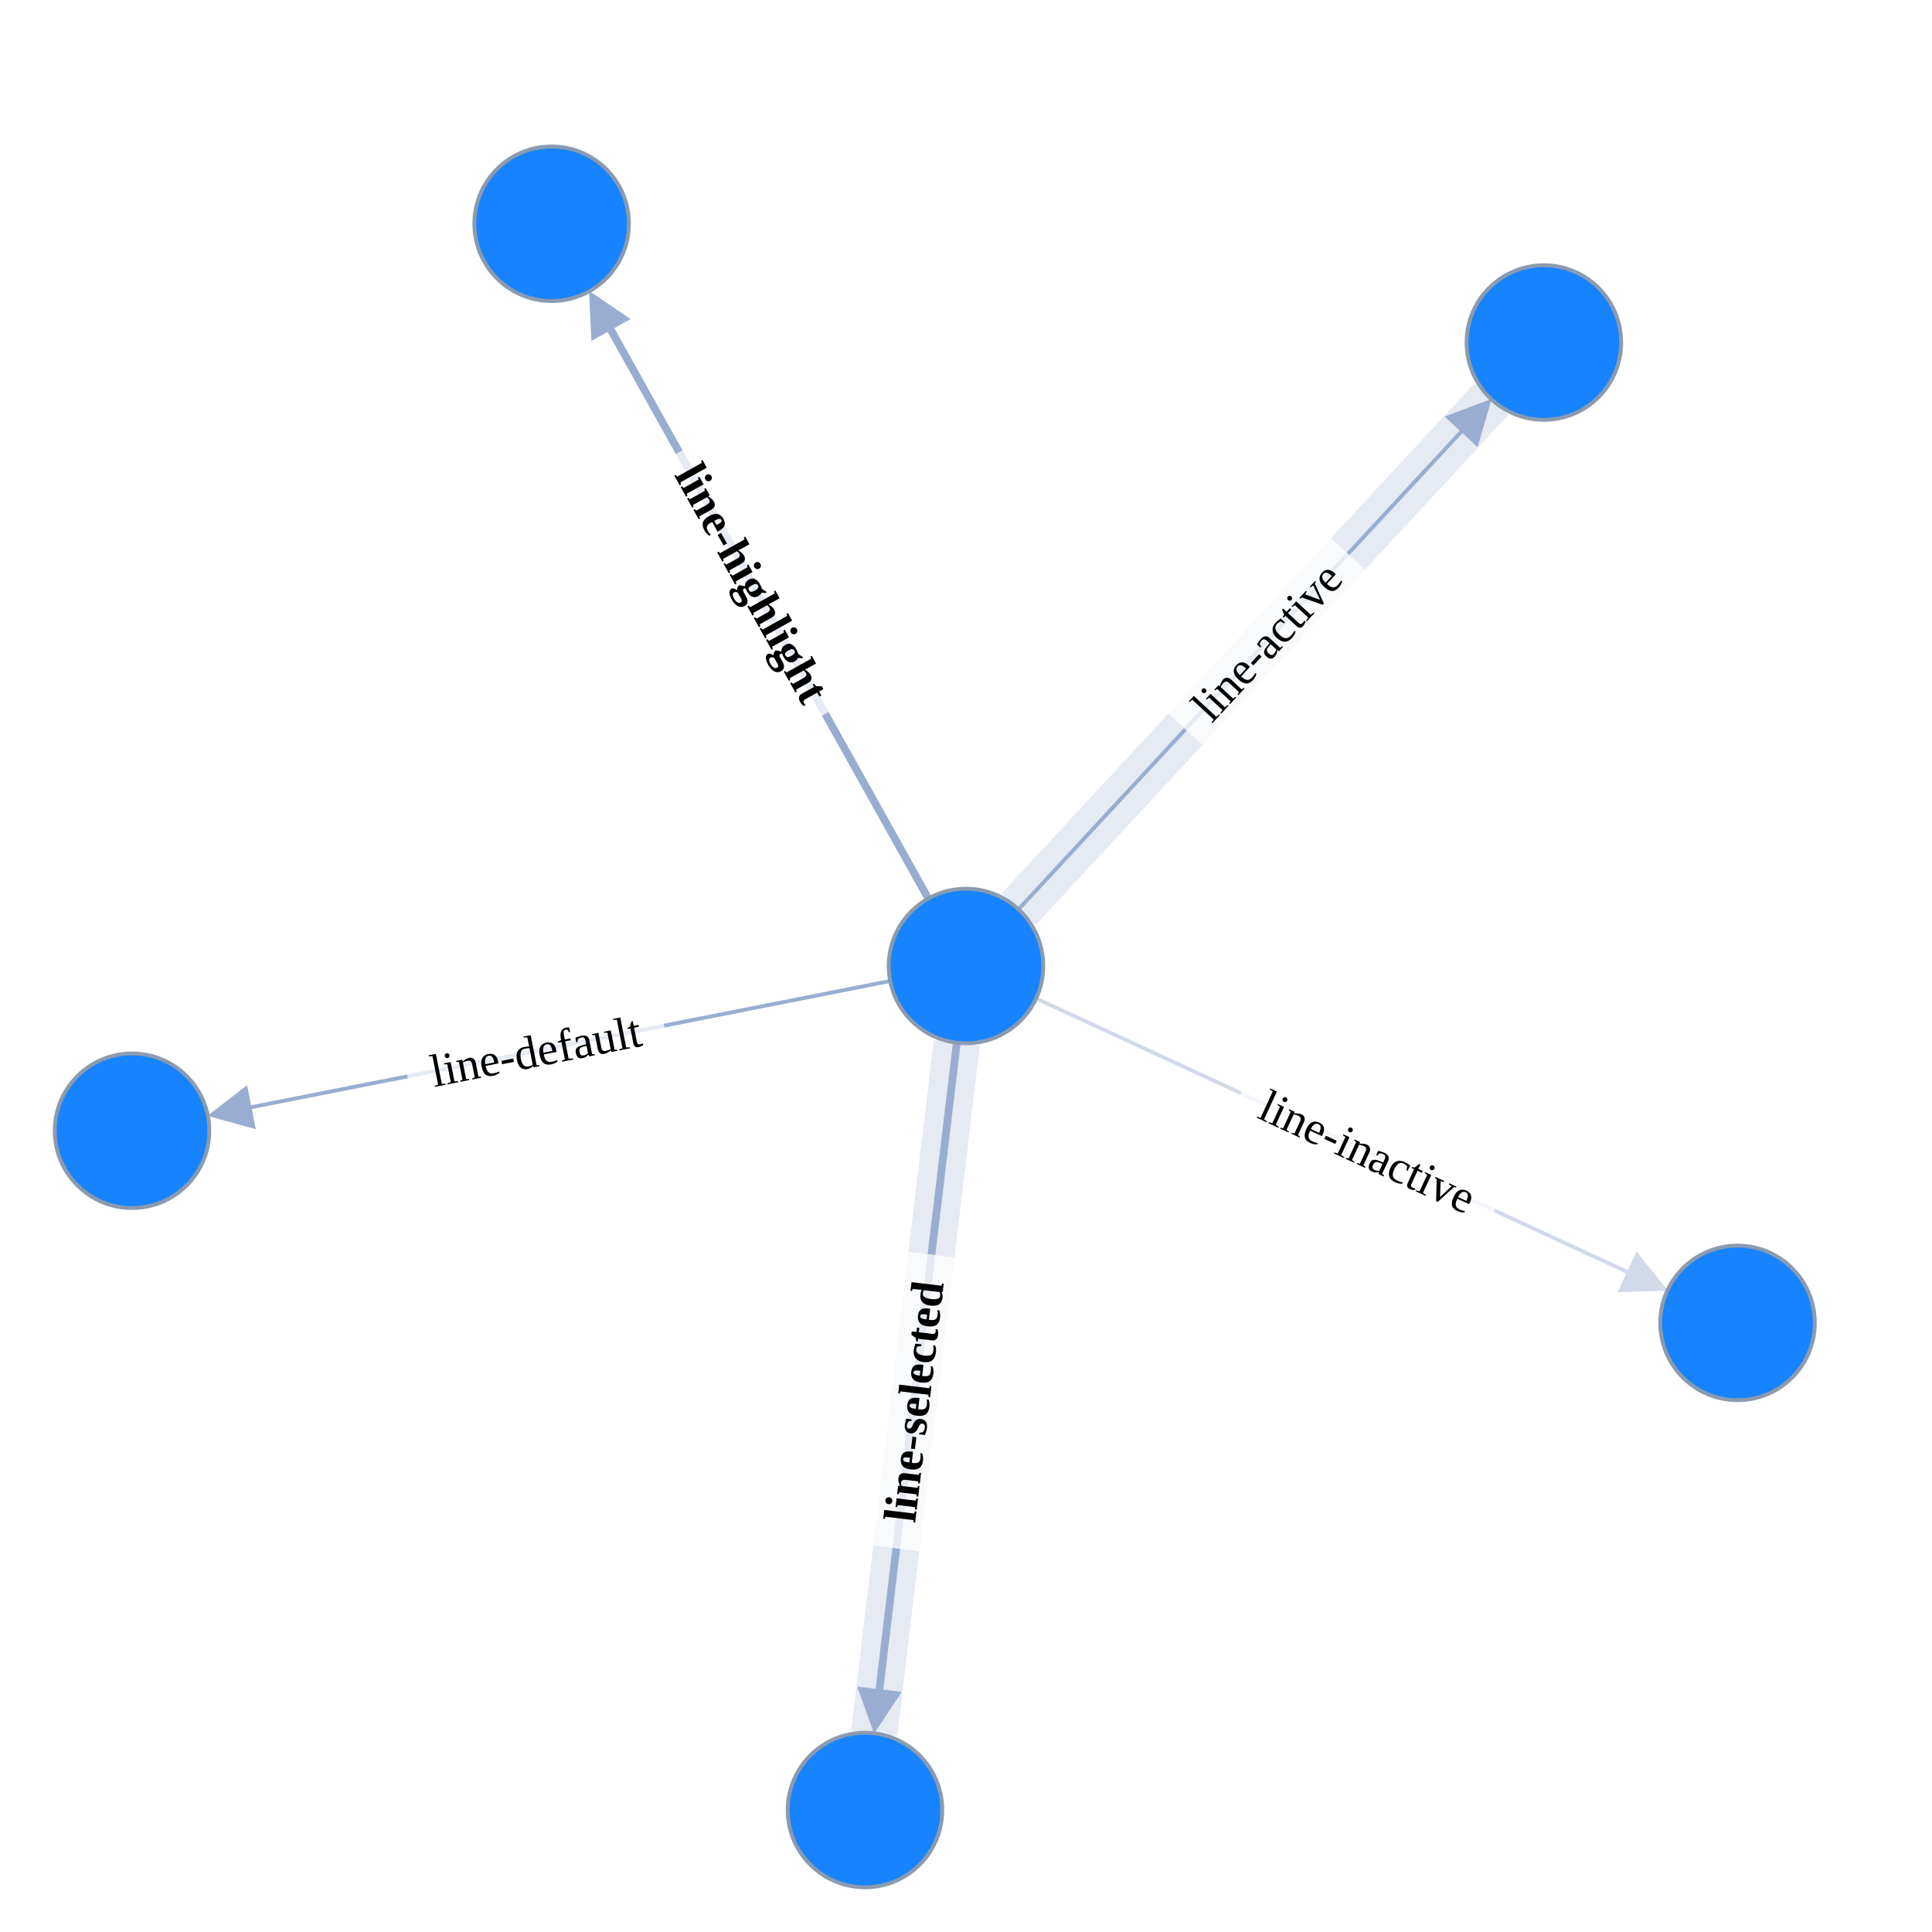
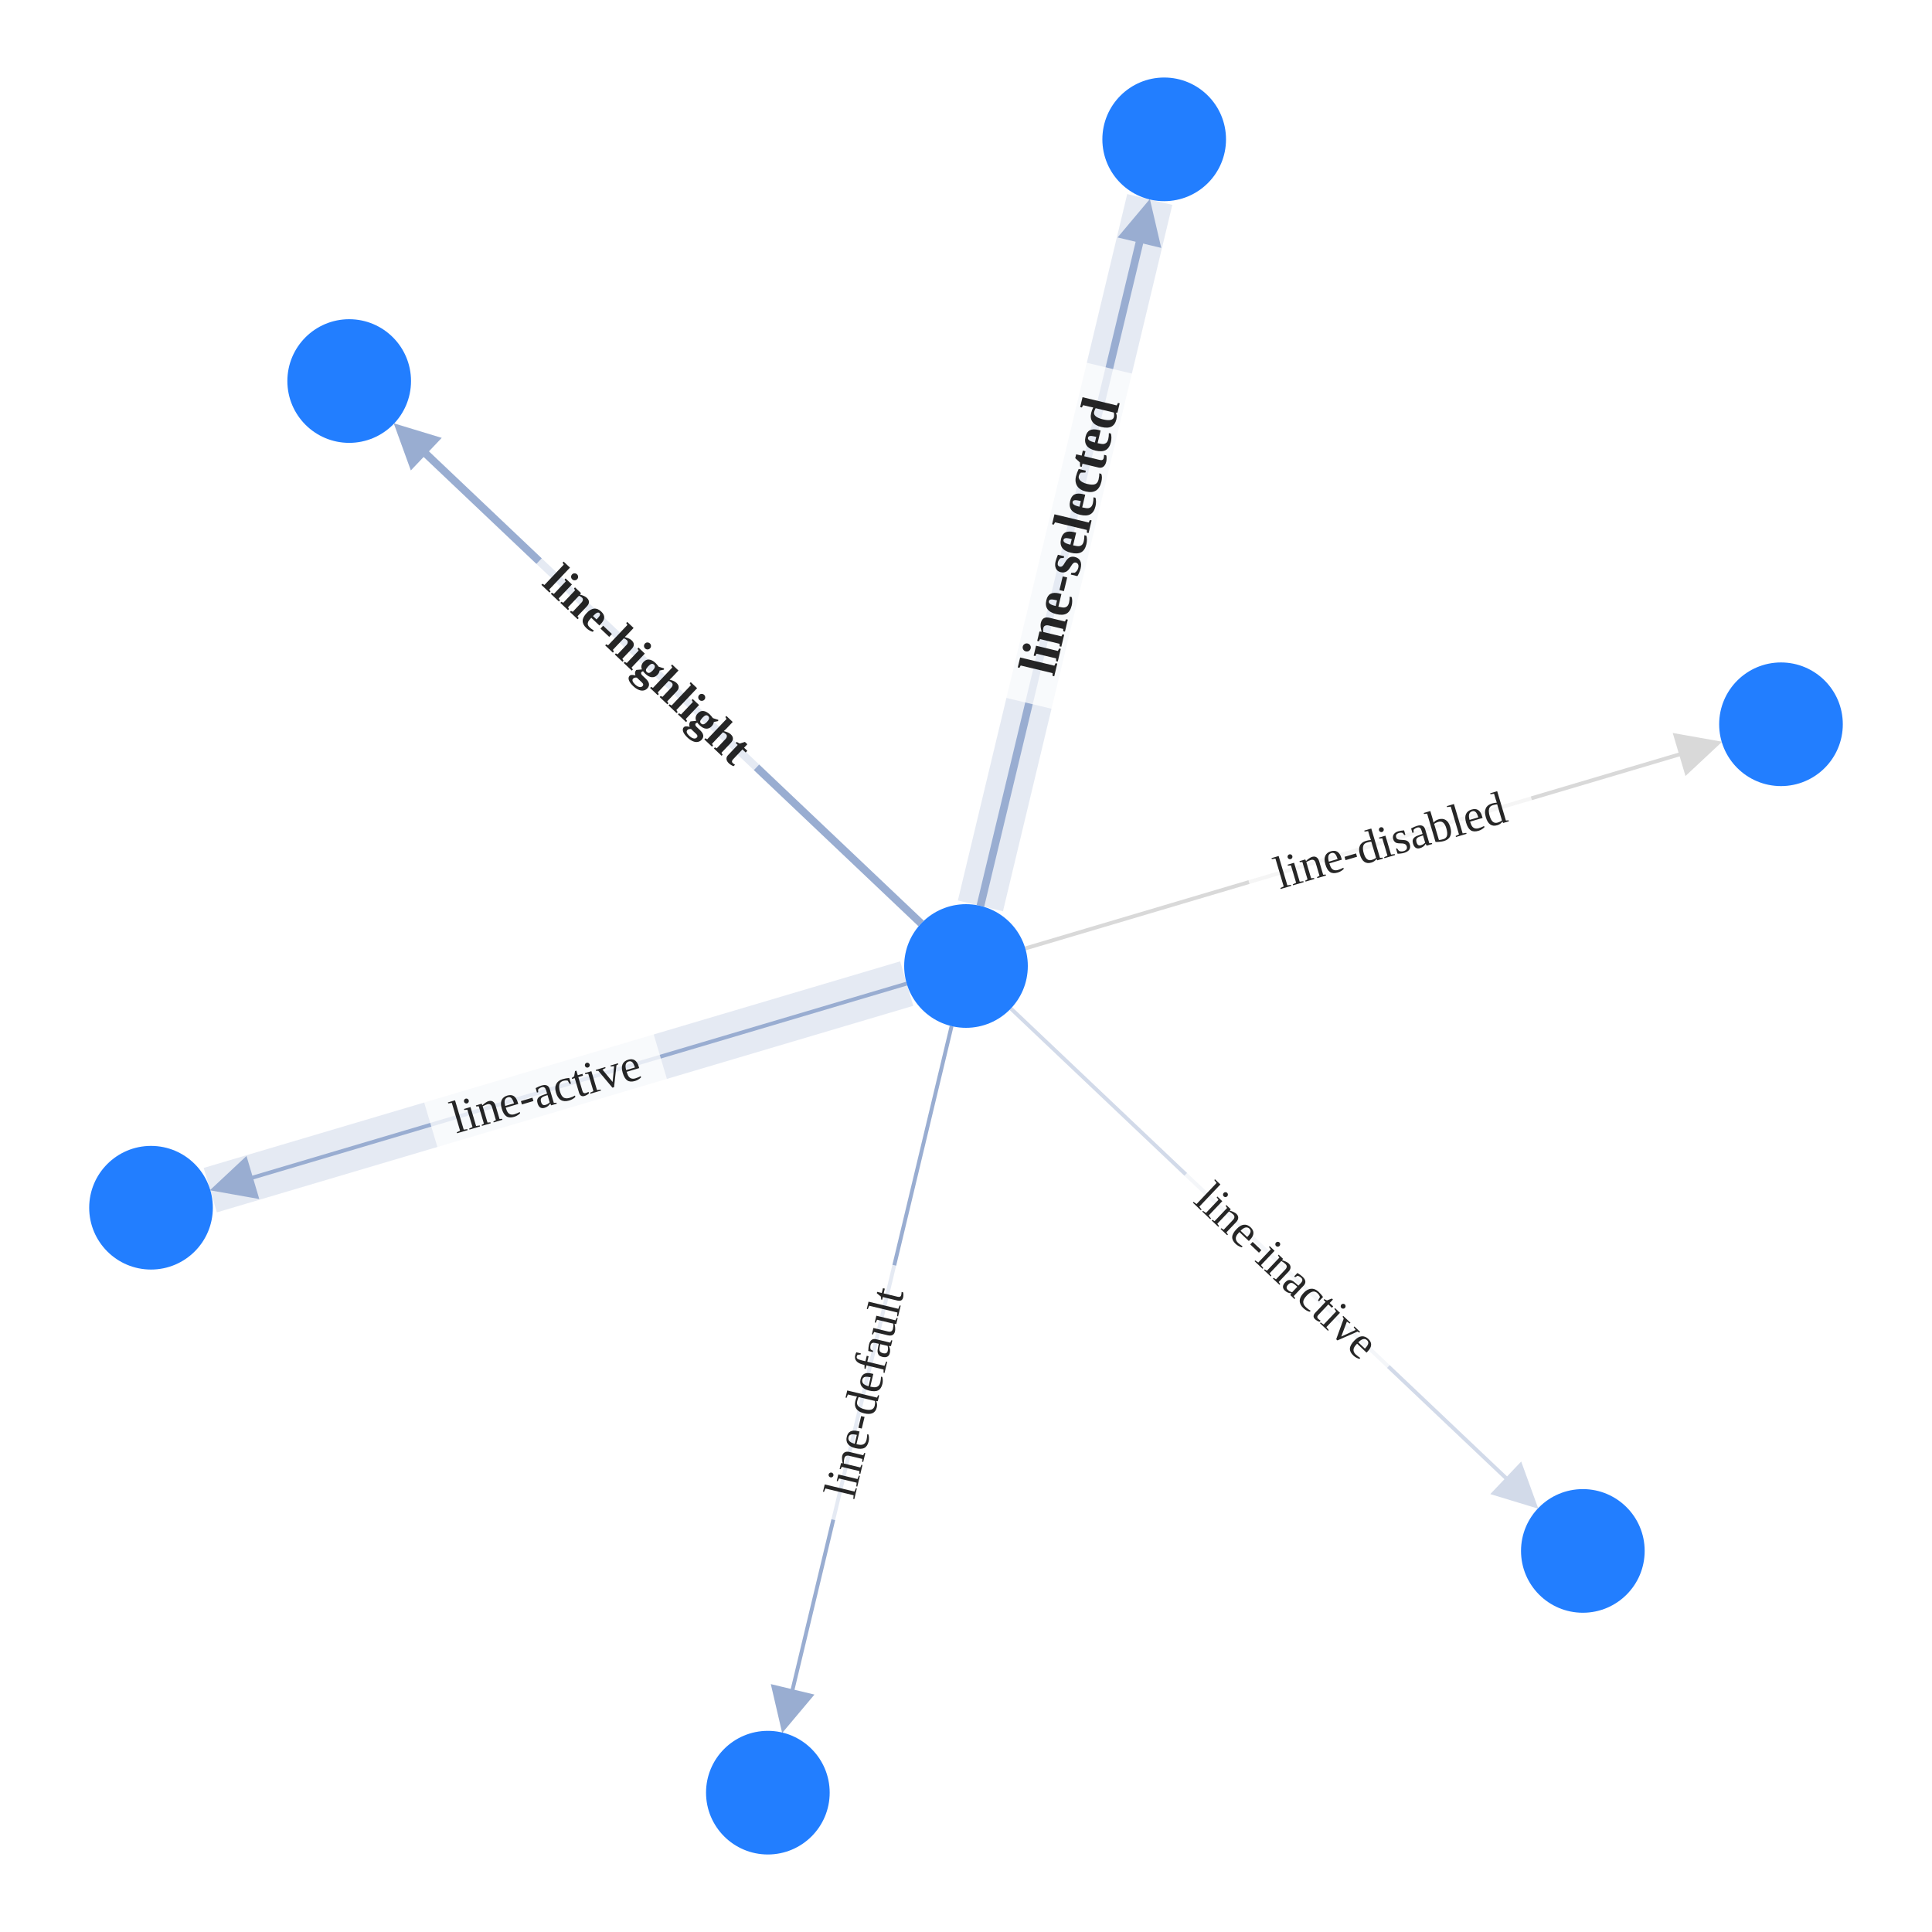
<svg xmlns="http://www.w3.org/2000/svg" width="500" height="500" style="background: transparent; position: absolute; outline: none;" color-interpolation-filters="sRGB" tabindex="1">
  <defs />
  <g id="g-svg-camera" transform="matrix(1,0,0,1,0,0)">
    <g id="g-root" fill="none" transform="matrix(1,0,0,1,0,0)">
      <g id="g-svg-7" fill="none" transform="matrix(1,0,0,1,0,0)" />
      <g id="g-svg-6" fill="none" transform="matrix(1,0,0,1,0,0)">
        <g id="line-default" fill="none" marker-start="false" marker-end="true" transform="matrix(1,0,0,1,0,0)">
-           <g transform="matrix(1,0,0,1,53.79218,253.8762)">
-             <path id="key" fill="none" d="M 176.587,0 L 5.886,33.723" stroke-width="1" stroke="rgba(153,173,209,1)" />
-             <g transform="matrix(0.981039,-0.19381,0.19381,0.981039,5.886235,33.72293)">
-               <path id="g-svg-56" fill="rgba(153,173,209,1)" d="M 0,5 L 10,0 L 10,10 Z" transform="translate(-5,-5)" stroke-width="1" stroke="rgba(153,173,209,1)" width="10" height="10" stroke-dasharray="0,0" />
+           <g id="line-default" fill="none" marker-start="false" marker-end="true" stroke="transparent" stroke-width="3" />
+           <g transform="matrix(1,0,0,1,202.4515,265.5593)">
+             <path id="key" fill="none" d="M 43.819,0 L 1.398,176.987" stroke-width="1" stroke="rgba(153,173,209,1)" />
+             <path id="key" fill="none" d="M 0,0 L 0,0" stroke-width="3" stroke="transparent" />
+             <g transform="matrix(0.233081,-0.972457,0.972457,0.233081,1.398486,176.9872)">
+               <path id="g-svg-65" fill="rgba(153,173,209,1)" d="M 0,5 L 10,0 L 10,10 Z" transform="translate(-5,-5)" stroke-width="1" stroke="rgba(153,173,209,1)" width="10" height="10" stroke-dasharray="0,0" />
+               <path id="g-svg-65" fill="transparent" d="M 0,5 L 10,0 L 10,10 Z" transform="translate(-5,-5)" stroke-width="3" stroke="transparent" width="10" height="10" stroke-dasharray="0,0" />
            </g>
          </g>
-           <g id="label" fill="none" transform="matrix(0.981037,-0.19382,0.19382,0.981037,138.1615,272.0944)">
+           <g id="label" fill="none" transform="matrix(0.233079,-0.972458,0.972458,0.233079,223.4288,360.8601)">
            <g transform="matrix(1,0,0,1,-33.36,-11.5)">
              <path id="background" fill="rgba(255,255,255,1)" d="M 0,0 l 67.72,0 l 0,23 l-67.72 0 z" opacity="0.75" stroke-width="0" width="67.72" height="23" />
            </g>
            <g transform="matrix(1,0,0,1,0,0)">
-               <text id="text" fill="rgba(0,0,0,1)" dominant-baseline="central" paint-order="stroke" dx="0.5" font-size="12" text-anchor="middle">
+               <text id="text" fill="rgba(0,0,0,0.851)" dominant-baseline="central" paint-order="stroke" dx="0.5" font-size="12" text-anchor="middle">
                line-default
              </text>
            </g>
          </g>
        </g>
        <g id="line-active" fill="none" marker-start="false" marker-end="true" transform="matrix(1,0,0,1,0,0)">
-           <g transform="matrix(1,0,0,1,263.5957,103.3174)">
-             <path id="halo" fill="none" d="M 0,132.014 L 122.361,0" stroke-width="12" stroke="rgba(153,173,209,1)" stroke-dasharray="0,0" pointer-events="none" stroke-opacity="0.25" />
+           <g id="line-active" fill="none" marker-start="false" marker-end="true" stroke="transparent" stroke-width="3" />
+           <g transform="matrix(1,0,0,1,54.42151,254.5497)">
+             <path id="halo" fill="none" d="M 180.239,0 L 0,53.459" stroke-width="12" stroke="rgba(153,173,209,1)" stroke-dasharray="0,0" pointer-events="none" stroke-opacity="0.25" />
+             <path id="halo" fill="none" d="M 180.239,0 L 0,53.459" stroke-width="14" stroke="transparent" stroke-dasharray="0,0" pointer-events="none" stroke-opacity="0.25" />
          </g>
-           <g transform="matrix(1,0,0,1,263.5957,103.3174)">
-             <path id="key" fill="none" d="M 0,132.014 L 118.282,4.4" stroke-width="1" stroke="rgba(153,173,209,1)" />
-             <g transform="matrix(-0.679784,0.733413,-0.733413,-0.679784,118.2824,4.400476)">
-               <path id="g-svg-66" fill="rgba(153,173,209,1)" d="M 0,5 L 10,0 L 10,10 Z" transform="translate(-5,-5)" stroke-width="1" stroke="rgba(153,173,209,1)" width="10" height="10" stroke-dasharray="0,0" />
+           <g transform="matrix(1,0,0,1,54.42151,254.5497)">
+             <path id="key" fill="none" d="M 180.239,0 L 5.752,51.753" stroke-width="1" stroke="rgba(153,173,209,1)" />
+             <path id="key" fill="none" d="M 0,0 L 0,0" stroke-width="3" stroke="transparent" />
+             <g transform="matrix(0.958718,-0.284358,0.284358,0.958718,5.752308,51.75322)">
+               <path id="g-svg-77" fill="rgba(153,173,209,1)" d="M 0,5 L 10,0 L 10,10 Z" transform="translate(-5,-5)" stroke-width="1" stroke="rgba(153,173,209,1)" width="10" height="10" stroke-dasharray="0,0" />
+               <path id="g-svg-77" fill="transparent" d="M 0,5 L 10,0 L 10,10 Z" transform="translate(-5,-5)" stroke-width="3" stroke="transparent" width="10" height="10" stroke-dasharray="0,0" />
            </g>
          </g>
-           <g id="label" fill="none" transform="matrix(0.679794,-0.733403,0.733403,0.679794,327.4954,166.391)">
+           <g id="label" fill="none" transform="matrix(0.958721,-0.284349,0.284349,0.958721,140.7061,282.4168)">
            <g transform="matrix(1,0,0,1,-30.48,-11.5)">
              <path id="background" fill="rgba(255,255,255,1)" d="M 0,0 l 61.96,0 l 0,23 l-61.96 0 z" opacity="0.75" stroke-width="0" width="61.96" height="23" />
            </g>
            <g transform="matrix(1,0,0,1,0,0)">
-               <text id="text" fill="rgba(0,0,0,1)" dominant-baseline="central" paint-order="stroke" dx="0.5" font-size="12" text-anchor="middle">
+               <text id="text" fill="rgba(0,0,0,0.851)" dominant-baseline="central" paint-order="stroke" dx="0.5" font-size="12" text-anchor="middle">
                line-active
              </text>
            </g>
          </g>
        </g>
        <g id="line-selected" fill="none" marker-start="false" marker-end="true" transform="matrix(1,0,0,1,0,0)">
-           <g transform="matrix(1,0,0,1,226.2326,269.8583)">
-             <path id="halo" fill="none" d="M 21.391,0 L 0,178.724" stroke-width="12" stroke="rgba(153,173,209,1)" stroke-dasharray="0,0" pointer-events="none" stroke-opacity="0.25" />
+           <g id="line-selected" fill="none" marker-start="false" marker-end="true" stroke="transparent" stroke-width="3" />
+           <g transform="matrix(1,0,0,1,253.7302,51.62162)">
+             <path id="halo" fill="none" d="M 0,182.819 L 43.83,0" stroke-width="12" stroke="rgba(153,173,209,1)" stroke-dasharray="0,0" pointer-events="none" stroke-opacity="0.25" />
+             <path id="halo" fill="none" d="M 0,182.819 L 43.83,0" stroke-width="14" stroke="transparent" stroke-dasharray="0,0" pointer-events="none" stroke-opacity="0.25" />
          </g>
-           <g transform="matrix(1,0,0,1,226.2326,269.8583)">
-             <path id="key" fill="none" d="M 21.391,0 L 0.713,172.767" stroke-width="2" stroke="rgba(153,173,209,1)" />
-             <g transform="matrix(0.118837,-0.992914,0.992914,0.118837,0.713022,172.767)">
-               <path id="g-svg-69" fill="rgba(153,173,209,1)" d="M 0,5 L 10,0 L 10,10 Z" transform="translate(-5,-5)" stroke-width="1" stroke="rgba(153,173,209,1)" width="10" height="10" stroke-dasharray="0,0" />
+           <g transform="matrix(1,0,0,1,253.7302,51.62162)">
+             <path id="key" fill="none" d="M 0,182.819 L 42.432,5.835" stroke-width="2" stroke="rgba(153,173,209,1)" />
+             <path id="key" fill="none" d="M 0,0 L 0,0" stroke-width="2" stroke="transparent" />
+             <g transform="matrix(-0.23314,0.972443,-0.972443,-0.23314,42.43156,5.834659)">
+               <path id="g-svg-80" fill="rgba(153,173,209,1)" d="M 0,5 L 10,0 L 10,10 Z" transform="translate(-5,-5)" stroke-width="1" stroke="rgba(153,173,209,1)" width="10" height="10" stroke-dasharray="0,0" />
+               <path id="g-svg-80" fill="transparent" d="M 0,5 L 10,0 L 10,10 Z" transform="translate(-5,-5)" stroke-width="3" stroke="transparent" width="10" height="10" stroke-dasharray="0,0" />
            </g>
          </g>
-           <g id="label" fill="none" transform="matrix(0.118841,-0.992913,0.992913,0.118841,236.4526,363.1922)">
-             <g transform="matrix(1,0,0,1,-37.8,-11.5)">
-               <path id="background" fill="rgba(255,255,255,1)" d="M 0,0 l 76.6,0 l 0,23 l-76.6 0 z" opacity="0.75" stroke-width="0" width="76.6" height="23" />
+           <g id="label" fill="none" transform="matrix(0.233134,-0.972445,0.972445,0.233134,276.578,139.1415)">
+             <g transform="matrix(1,0,0,1,-44.1,-13.5)">
+               <path id="background" fill="rgba(255,255,255,1)" d="M 0,0 l 89.2,0 l 0,27 l-89.2 0 z" opacity="0.75" stroke-width="0" width="89.2" height="27" />
            </g>
            <g transform="matrix(1,0,0,1,0,0)">
-               <text id="text" fill="rgba(0,0,0,1)" dominant-baseline="central" paint-order="stroke" dx="0.5" font-size="12" text-anchor="middle" font-weight="700">
+               <text id="text" fill="rgba(0,0,0,0.851)" dominant-baseline="central" paint-order="stroke" dx="0.5" font-size="14" text-anchor="middle" font-weight="700">
                line-selected
              </text>
            </g>
          </g>
        </g>
        <g id="line-highlight" fill="none" marker-start="false" marker-end="true" transform="matrix(1,0,0,1,0,0)">
-           <g transform="matrix(1,0,0,1,152.5096,75.37006)">
-             <path id="key" fill="none" d="M 87.741,157.167 L 2.925,5.239" stroke-width="2" stroke="rgba(153,173,209,1)" />
-             <g transform="matrix(0.487452,0.87315,-0.87315,0.487452,2.924713,5.238898)">
-               <path id="g-svg-72" fill="rgba(153,173,209,1)" d="M 0,5 L 10,0 L 10,10 Z" transform="translate(-5,-5)" stroke-width="1" stroke="rgba(153,173,209,1)" width="10" height="10" stroke-dasharray="0,0" />
+           <g id="line-highlight" fill="none" marker-start="false" marker-end="true" stroke="transparent" stroke-width="3" />
+           <g transform="matrix(1,0,0,1,101.9798,109.6218)">
+             <path id="key" fill="none" d="M 136.411,129.368 L 4.354,4.129" stroke-width="2" stroke="rgba(153,173,209,1)" />
+             <path id="key" fill="none" d="M 0,0 L 0,0" stroke-width="2" stroke="transparent" />
+             <g transform="matrix(0.725589,0.688128,-0.688128,0.725589,4.353534,4.12877)">
+               <path id="g-svg-83" fill="rgba(153,173,209,1)" d="M 0,5 L 10,0 L 10,10 Z" transform="translate(-5,-5)" stroke-width="1" stroke="rgba(153,173,209,1)" width="10" height="10" stroke-dasharray="0,0" />
+               <path id="g-svg-83" fill="transparent" d="M 0,5 L 10,0 L 10,10 Z" transform="translate(-5,-5)" stroke-width="3" stroke="transparent" width="10" height="10" stroke-dasharray="0,0" />
            </g>
          </g>
-           <g id="label" fill="none" transform="matrix(0.487451,0.873151,-0.873151,0.487451,194.4305,150.4609)">
+           <g id="label" fill="none" transform="matrix(0.725591,0.688126,-0.688126,0.725591,167.2829,171.5534)">
            <g transform="matrix(1,0,0,1,-38.28,-11.5)">
              <path id="background" fill="rgba(255,255,255,1)" d="M 0,0 l 77.56,0 l 0,23 l-77.56 0 z" opacity="0.75" stroke-width="0" width="77.56" height="23" />
            </g>
            <g transform="matrix(1,0,0,1,0,0)">
-               <text id="text" fill="rgba(0,0,0,1)" dominant-baseline="central" paint-order="stroke" dx="0.5" font-size="12" text-anchor="middle" font-weight="700">
+               <text id="text" fill="rgba(0,0,0,0.851)" dominant-baseline="central" paint-order="stroke" dx="0.5" font-size="12" text-anchor="middle" font-weight="700">
                line-highlight
              </text>
            </g>
          </g>
        </g>
        <g id="line-inactive" fill="none" marker-start="false" marker-end="true" transform="matrix(1,0,0,1,0,0)">
-           <g transform="matrix(1,0,0,1,268.1519,258.3969)">
-             <path id="key" fill="none" d="M 0,0 L 157.922,73.053" stroke-width="1" stroke="rgba(210,218,233,1)" />
-             <g transform="matrix(-0.907596,-0.419845,0.419845,-0.907596,157.9216,73.05306)">
-               <path id="g-svg-74" fill="rgba(210,218,233,1)" d="M 0,5 L 10,0 L 10,10 Z" transform="translate(-5,-5)" stroke-width="1" stroke="rgba(210,218,233,1)" width="10" height="10" stroke-dasharray="0,0" />
+           <g id="line-inactive" fill="none" marker-start="false" marker-end="true" stroke="transparent" stroke-width="3" />
+           <g transform="matrix(1,0,0,1,261.6101,261.0093)">
+             <path id="key" fill="none" d="M 0,0 L 132.065,125.231" stroke-width="1" stroke="rgba(210,218,233,1)" />
+             <path id="key" fill="none" d="M 0,0 L 0,0" stroke-width="3" stroke="transparent" />
+             <g transform="matrix(-0.725633,-0.688082,0.688082,-0.725633,132.0652,125.2309)">
+               <path id="g-svg-85" fill="rgba(210,218,233,1)" d="M 0,5 L 10,0 L 10,10 Z" transform="translate(-5,-5)" stroke-width="1" stroke="rgba(210,218,233,1)" width="10" height="10" stroke-dasharray="0,0" />
+               <path id="g-svg-85" fill="transparent" d="M 0,5 L 10,0 L 10,10 Z" transform="translate(-5,-5)" stroke-width="3" stroke="transparent" width="10" height="10" stroke-dasharray="0,0" />
            </g>
          </g>
-           <g id="label" fill="none" transform="matrix(0.907601,0.419833,-0.419833,0.907601,353.4659,297.8623)">
+           <g id="label" fill="none" transform="matrix(0.725623,0.688093,-0.688093,0.725623,332.7222,328.4413)">
            <g transform="matrix(1,0,0,1,-35.64,-11.5)">
              <path id="background" fill="rgba(255,255,255,1)" d="M 0,0 l 72.28,0 l 0,23 l-72.28 0 z" opacity="0.75" stroke-width="0" width="72.28" height="23" />
            </g>
            <g transform="matrix(1,0,0,1,0,0)">
-               <text id="text" fill="rgba(0,0,0,1)" dominant-baseline="central" paint-order="stroke" dx="0.5" font-size="12" text-anchor="middle">
+               <text id="text" fill="rgba(0,0,0,0.851)" dominant-baseline="central" paint-order="stroke" dx="0.5" font-size="12" text-anchor="middle">
                line-inactive
+               </text>
+             </g>
+           </g>
+         </g>
+         <g id="line-disabled" fill="none" marker-start="false" marker-end="true" transform="matrix(1,0,0,1,0,0)">
+           <g id="line-disabled" fill="none" marker-start="false" marker-end="true" stroke="transparent" stroke-width="3" />
+           <g transform="matrix(1,0,0,1,265.3395,191.9904)">
+             <path id="key" fill="none" d="M 0,53.46 L 174.487,1.706" stroke-width="1" stroke="rgba(217,217,217,1)" />
+             <path id="key" fill="none" d="M 0,0 L 0,0" stroke-width="3" stroke="transparent" />
+             <g transform="matrix(-0.958717,0.284361,-0.284361,-0.958717,174.4865,1.706166)">
+               <path id="g-svg-87" fill="rgba(217,217,217,1)" d="M 0,5 L 10,0 L 10,10 Z" transform="translate(-5,-5)" stroke-width="1" stroke="rgba(217,217,217,1)" width="10" height="10" stroke-dasharray="0,0" />
+               <path id="g-svg-87" fill="transparent" d="M 0,5 L 10,0 L 10,10 Z" transform="translate(-5,-5)" stroke-width="3" stroke="transparent" width="10" height="10" stroke-dasharray="0,0" />
+             </g>
+           </g>
+           <g id="label" fill="none" transform="matrix(0.958717,-0.284364,0.284364,0.958717,359.2938,217.5828)">
+             <g transform="matrix(1,0,0,1,-37.62,-11.5)">
+               <path id="background" fill="rgba(255,255,255,1)" d="M 0,0 l 76.24,0 l 0,23 l-76.24 0 z" opacity="0.75" stroke-width="0" width="76.24" height="23" />
+             </g>
+             <g transform="matrix(1,0,0,1,0,0)">
+               <text id="text" fill="rgba(0,0,0,0.851)" dominant-baseline="central" paint-order="stroke" dx="0.5" font-size="12" text-anchor="middle">
+                 line-disabled
              </text>
            </g>
          </g>
        </g>
      </g>
      <g id="g-svg-5" fill="none" transform="matrix(1,0,0,1,0,0)">
        <g id="node1" fill="none" transform="matrix(1,0,0,1,250,250)">
          <g transform="matrix(1,0,0,1,0,0)">
-             <circle id="key" fill="rgba(23,131,255,1)" transform="translate(-20,-20)" cx="20" cy="20" stroke="rgba(139,155,175,1)" r="20" />
+             <circle id="key" fill="rgba(34,126,255,1)" transform="translate(-16,-16)" cx="16" cy="16" stroke-width="0" stroke="rgba(0,0,0,1)" r="16" />
          </g>
        </g>
-         <g id="node2" fill="none" transform="matrix(1,0,0,1,34.1714,292.6382)">
+         <g id="node2" fill="none" transform="matrix(1,0,0,1,198.7222,463.9406)">
          <g transform="matrix(1,0,0,1,0,0)">
-             <circle id="key" fill="rgba(23,131,255,1)" transform="translate(-20,-20)" cx="20" cy="20" stroke="rgba(139,155,175,1)" r="20" />
+             <circle id="key" fill="rgba(34,126,255,1)" transform="translate(-16,-16)" cx="16" cy="16" stroke-width="0" stroke="rgba(0,0,0,1)" r="16" />
          </g>
        </g>
-         <g id="node3" fill="none" transform="matrix(1,0,0,1,399.5524,88.64919)">
+         <g id="node3" fill="none" transform="matrix(1,0,0,1,39.08202,312.5588)">
          <g transform="matrix(1,0,0,1,0,0)">
-             <circle id="key" fill="rgba(23,131,255,1)" transform="translate(-20,-20)" cx="20" cy="20" stroke="rgba(139,155,175,1)" r="20" />
+             <circle id="key" fill="rgba(34,126,255,1)" transform="translate(-16,-16)" cx="16" cy="16" stroke-width="0" stroke="rgba(0,0,0,1)" r="16" />
          </g>
        </g>
-         <g id="node4" fill="none" transform="matrix(1,0,0,1,223.8559,468.441)">
+         <g id="node4" fill="none" transform="matrix(1,0,0,1,301.2909,36.06253)">
          <g transform="matrix(1,0,0,1,0,0)">
-             <circle id="key" fill="rgba(23,131,255,1)" transform="translate(-20,-20)" cx="20" cy="20" stroke="rgba(139,155,175,1)" r="20" />
+             <circle id="key" fill="rgba(34,126,255,1)" transform="translate(-16,-16)" cx="16" cy="16" stroke-width="0" stroke="rgba(0,0,0,1)" r="16" />
          </g>
        </g>
-         <g id="node5" fill="none" transform="matrix(1,0,0,1,142.7605,57.90707)">
+         <g id="node5" fill="none" transform="matrix(1,0,0,1,90.37041,98.61177)">
          <g transform="matrix(1,0,0,1,0,0)">
-             <circle id="key" fill="rgba(23,131,255,1)" transform="translate(-20,-20)" cx="20" cy="20" stroke="rgba(139,155,175,1)" r="20" />
+             <circle id="key" fill="rgba(34,126,255,1)" transform="translate(-16,-16)" cx="16" cy="16" stroke-width="0" stroke="rgba(0,0,0,1)" r="16" />
          </g>
        </g>
-         <g id="node6" fill="none" transform="matrix(1,0,0,1,449.6711,342.3659)">
+         <g id="node6" fill="none" transform="matrix(1,0,0,1,409.6393,401.378)">
          <g transform="matrix(1,0,0,1,0,0)">
-             <circle id="key" fill="rgba(23,131,255,1)" transform="translate(-20,-20)" cx="20" cy="20" stroke="rgba(139,155,175,1)" r="20" />
+             <circle id="key" fill="rgba(34,126,255,1)" transform="translate(-16,-16)" cx="16" cy="16" stroke-width="0" stroke="rgba(0,0,0,1)" r="16" />
+           </g>
+         </g>
+         <g id="node7" fill="none" transform="matrix(1,0,0,1,460.9178,187.4406)">
+           <g transform="matrix(1,0,0,1,0,0)">
+             <circle id="key" fill="rgba(34,126,255,1)" transform="translate(-16,-16)" cx="16" cy="16" stroke-width="0" stroke="rgba(0,0,0,1)" r="16" />
          </g>
        </g>
      </g>
    </g>
  </g>
</svg>
